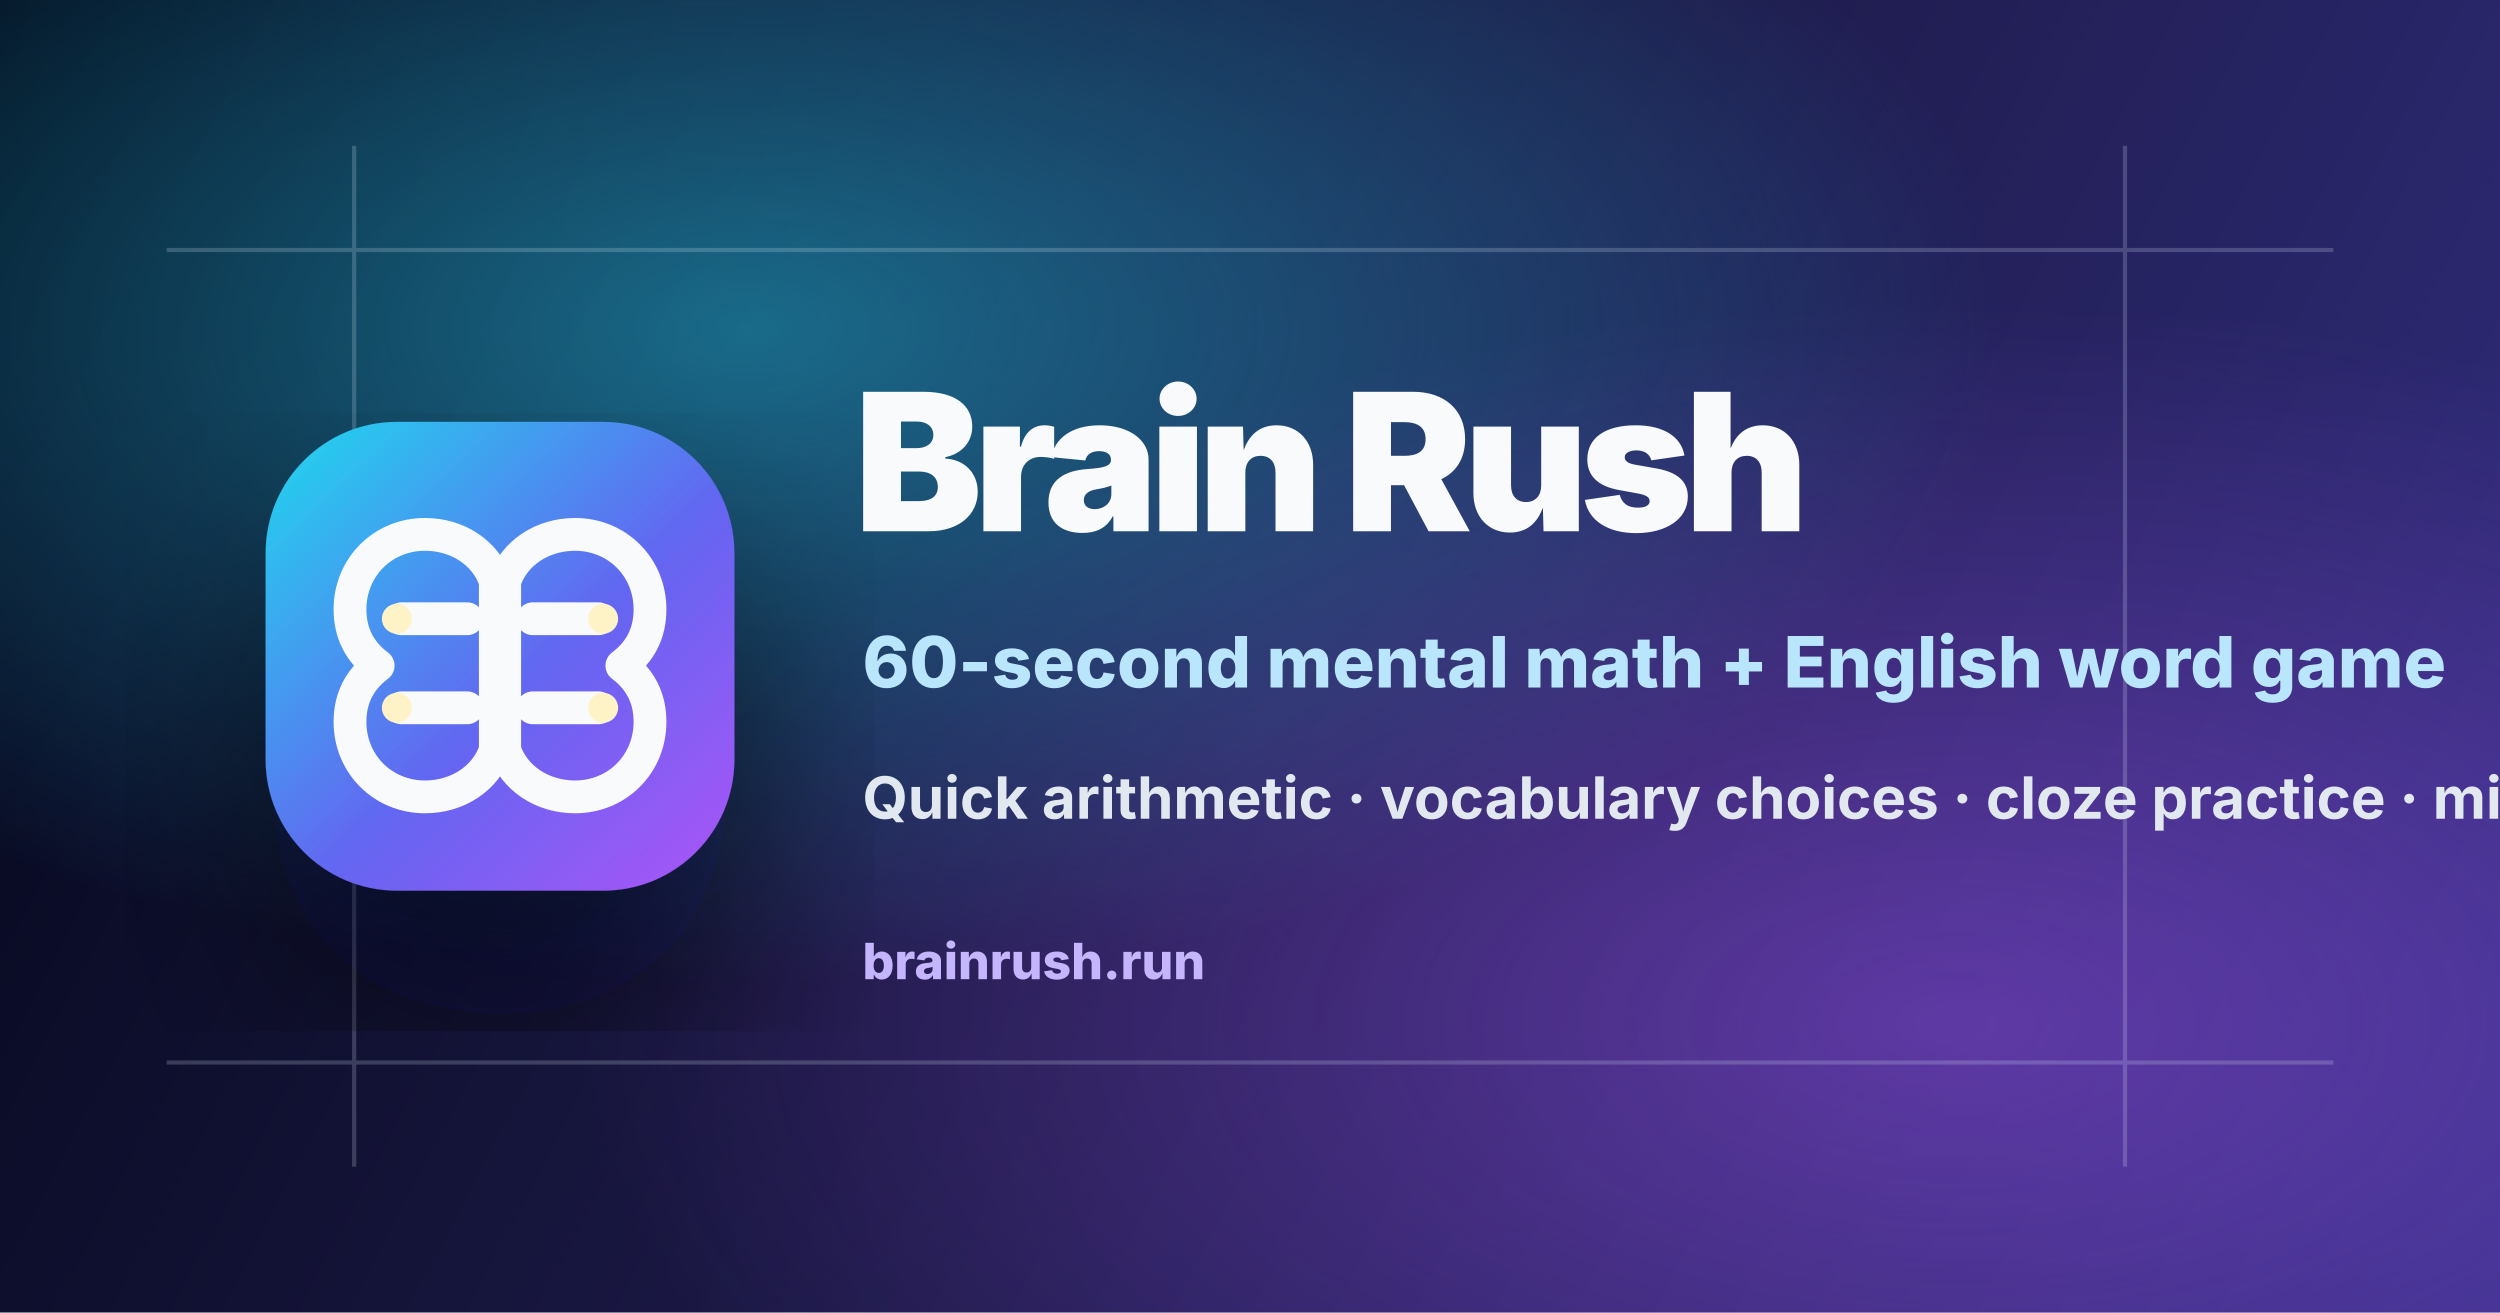
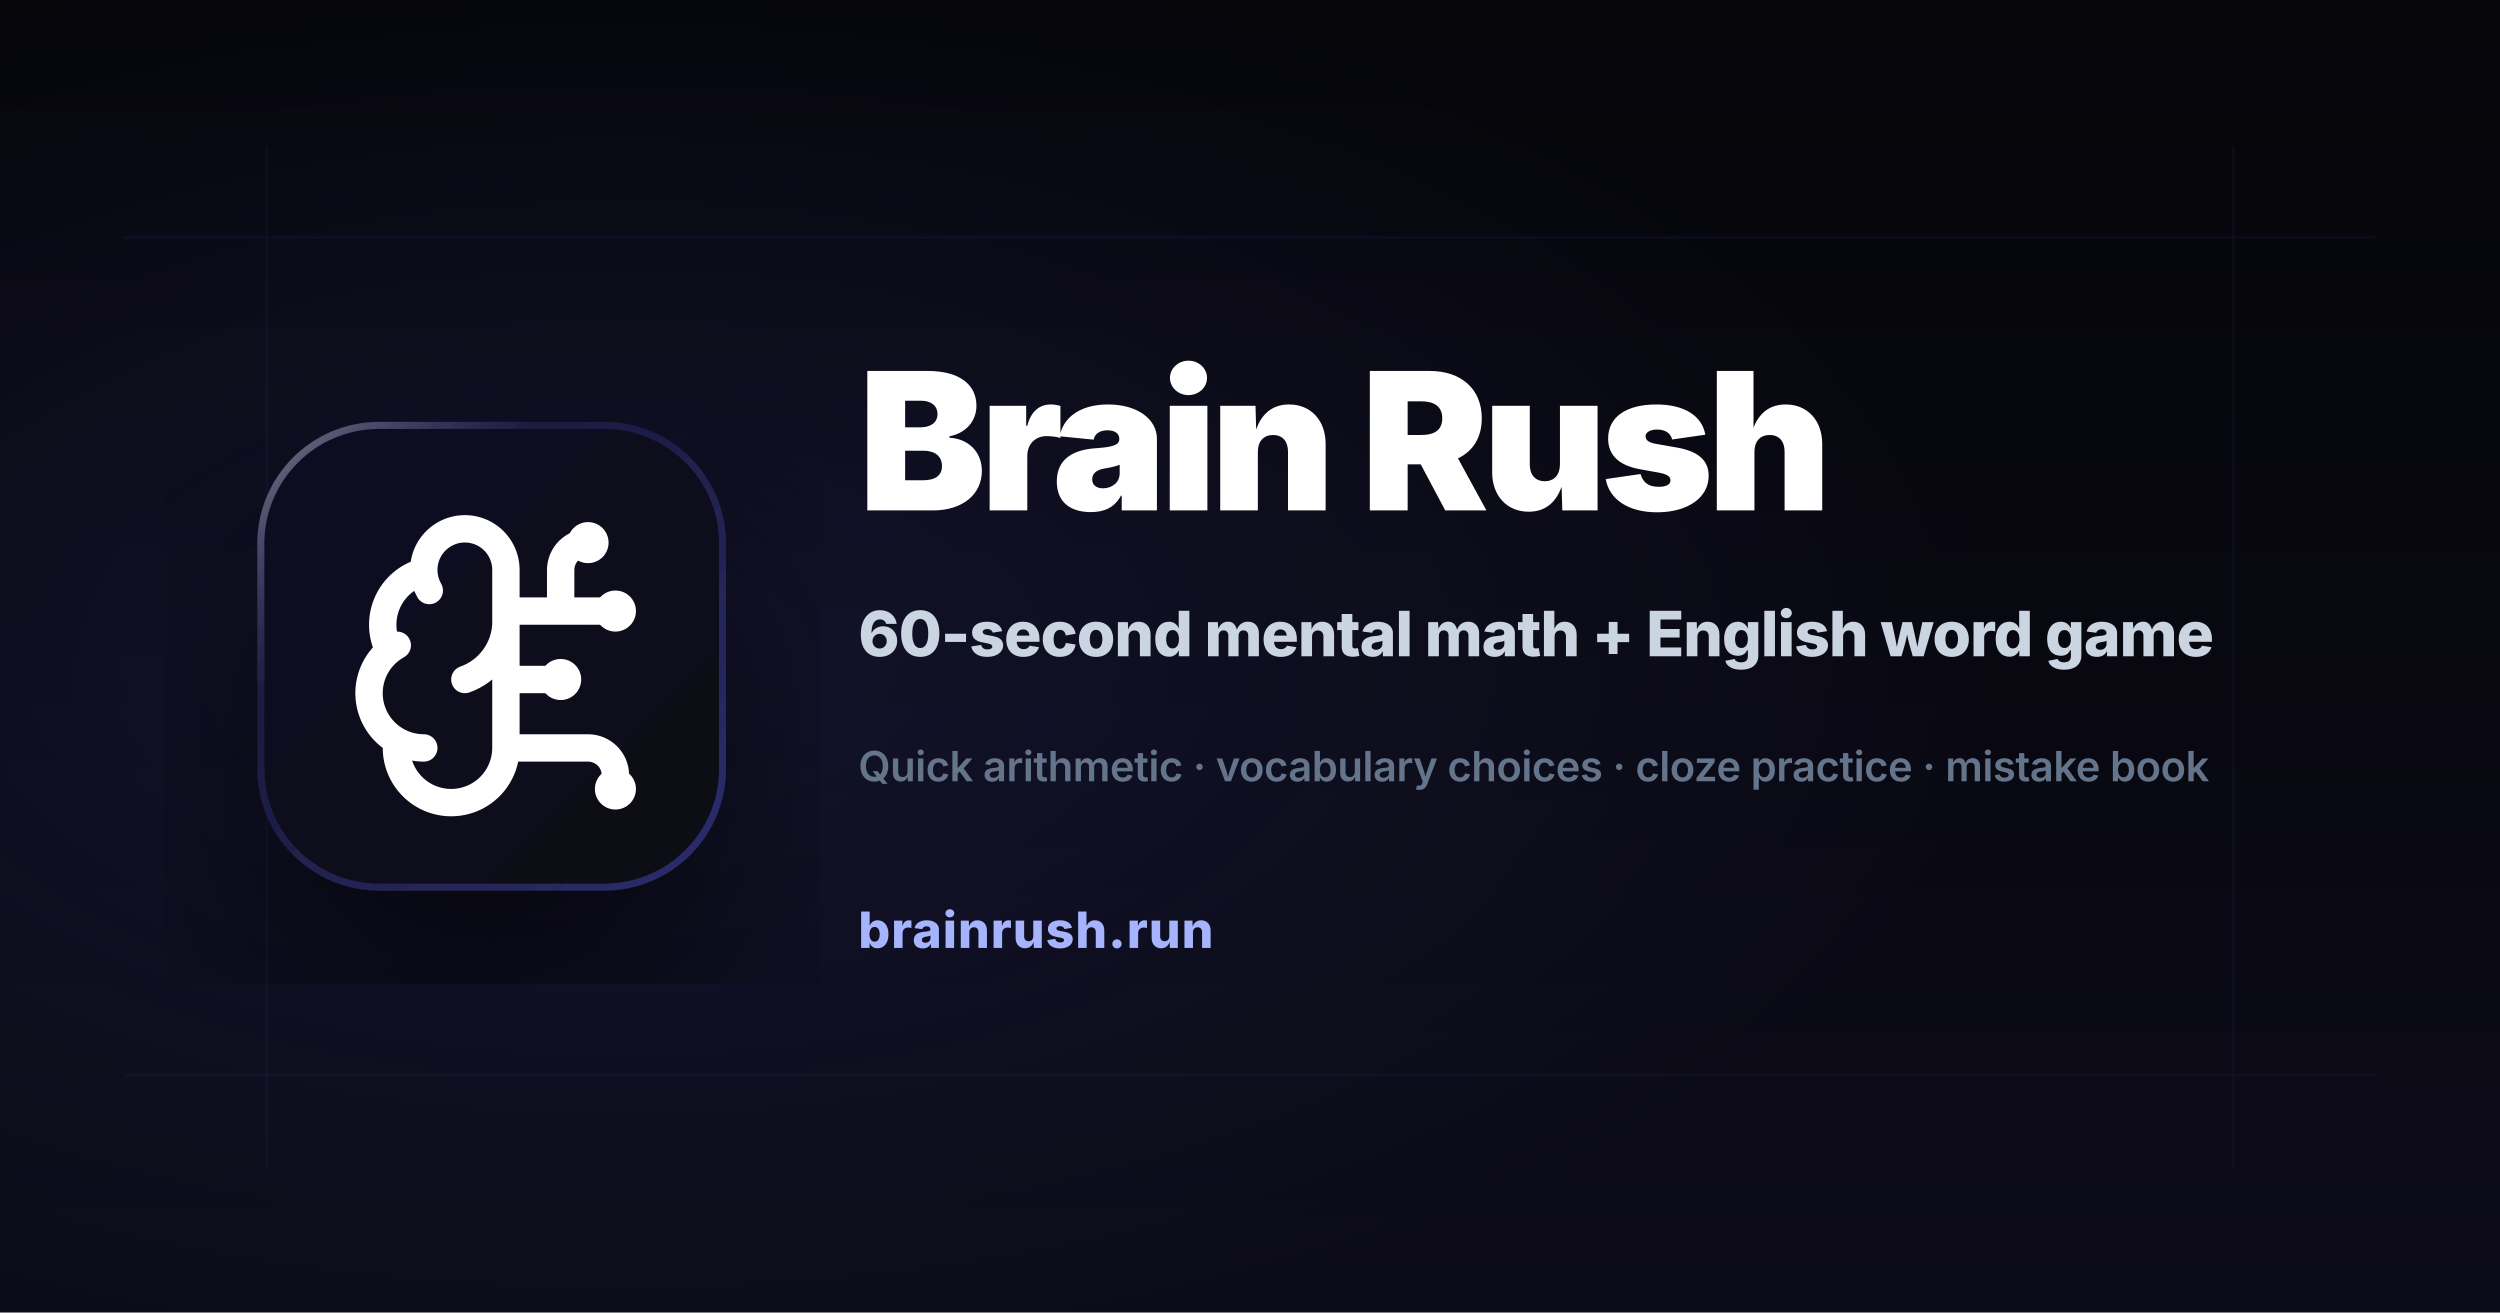
<svg xmlns="http://www.w3.org/2000/svg" width="1200" height="630" viewBox="0 0 1200 630" role="img" aria-labelledby="title desc">
  <defs>
-     <linearGradient id="bg" x1="0" y1="0" x2="1200" y2="630" gradientUnits="userSpaceOnUse">
-       <stop offset="0" stop-color="#020617" />
-       <stop offset="0.52" stop-color="#1e1b4b" />
-       <stop offset="1" stop-color="#312e81" />
+     <linearGradient id="darkBg" x1="0" y1="0" x2="0" y2="630" gradientUnits="userSpaceOnUse">
+       <stop offset="0" stop-color="#05050a" />
+       <stop offset="1" stop-color="#0c0b18" />
    </linearGradient>
-     <radialGradient id="glowA" cx="30%" cy="25%" r="50%">
-       <stop offset="0" stop-color="#22d3ee" stop-opacity="0.46" />
-       <stop offset="1" stop-color="#22d3ee" stop-opacity="0" />
+     <radialGradient id="subtleGlow" cx="25%" cy="50%" r="55%">
+       <stop offset="0" stop-color="#6366f1" stop-opacity="0.12" />
+       <stop offset="1" stop-color="#6366f1" stop-opacity="0" />
    </radialGradient>
-     <radialGradient id="glowB" cx="78%" cy="78%" r="55%">
-       <stop offset="0" stop-color="#a855f7" stop-opacity="0.42" />
-       <stop offset="1" stop-color="#a855f7" stop-opacity="0" />
-     </radialGradient>
-     <linearGradient id="icon" x1="18" y1="16" x2="110" y2="112" gradientUnits="userSpaceOnUse">
-       <stop offset="0" stop-color="#22d3ee" />
-       <stop offset="0.56" stop-color="#6366f1" />
-       <stop offset="1" stop-color="#a855f7" />
+     <linearGradient id="cardBg" x1="0" y1="0" x2="1" y2="1" gradientUnits="objectBoundingBox">
+       <stop offset="0" stop-color="#121026" />
+       <stop offset="1" stop-color="#090815" />
    </linearGradient>
-     <filter id="shadow" x="-30%" y="-30%" width="160%" height="160%">
-       <feDropShadow dx="0" dy="28" stdDeviation="24" flood-color="#020617" flood-opacity="0.55" />
+     <linearGradient id="refractiveBorder" x1="0" y1="0" x2="1" y2="1" gradientUnits="objectBoundingBox">
+       <stop offset="0" stop-color="#ffffff" stop-opacity="0.45" />
+       <stop offset="0.3" stop-color="#6366f1" stop-opacity="0.15" />
+       <stop offset="1" stop-color="#6366f1" stop-opacity="0.4" />
+     </linearGradient>
+     <filter id="premiumShadow" x="-20%" y="-20%" width="140%" height="140%">
+       <feDropShadow dx="0" dy="24" stdDeviation="28" flood-color="#000000" flood-opacity="0.65" />
    </filter>
  </defs>
-   <rect width="1200" height="630" fill="url(#bg)" />
-   <rect width="1200" height="630" fill="url(#glowA)" />
-   <rect width="1200" height="630" fill="url(#glowB)" />
-   <g opacity="0.2" fill="none" stroke="#e0f2fe" stroke-width="2">
-     <path d="M80 120h1040" />
-     <path d="M80 510h1040" />
-     <path d="M170 70v490" />
-     <path d="M1020 70v490" />
+   <rect width="1200" height="630" fill="url(#darkBg)" />
+   <rect width="1200" height="630" fill="url(#subtleGlow)" />
+   <g opacity="0.06" fill="none" stroke="#6366f1" stroke-width="1.2">
+     <path d="M60 114h1080" />
+     <path d="M60 516h1080" />
+     <path d="M128 70v490" />
+     <path d="M1072 70v490" />
  </g>
-   <g transform="translate(96 171) scale(2.25)" filter="url(#shadow)">
-     <rect x="14" y="14" width="100" height="100" rx="28" fill="url(#icon)" />
-     <g fill="none" stroke="#f8fafc" stroke-width="7" stroke-linecap="round" stroke-linejoin="round">
-       <path d="M48 38c-9 0-16 7-16 16 0 5 2 9 6 12-4 3-6 7-6 12 0 9 7 16 16 16 7 0 13-4 15-10V48c-2-6-8-10-15-10Z" />
-       <path d="M80 38c9 0 16 7 16 16 0 5-2 9-6 12 4 3 6 7 6 12 0 9-7 16-16 16-7 0-13-4-15-10V48c2-6 8-10 15-10Z" />
-       <path d="M64 48v36" />
-       <path d="M43 56h14" />
-       <path d="M71 56h14" />
-       <path d="M43 75h14" />
-       <path d="M71 75h14" />
-     </g>
-     <g fill="#fef3c7">
-       <circle cx="42" cy="56" r="3.2" />
-       <circle cx="86" cy="56" r="3.2" />
-       <circle cx="42" cy="75" r="3.2" />
-       <circle cx="86" cy="75" r="3.2" />
+   <g transform="translate(92 171) scale(2.25)" filter="url(#premiumShadow)">
+     <rect x="14" y="14" width="100" height="100" rx="26" fill="url(#cardBg)" />
+     <rect x="14.75" y="14.75" width="98.5" height="98.5" rx="25.25" fill="none" stroke="url(#refractiveBorder)" stroke-width="1.5" />
+     <g transform="translate(32 31) scale(2.92)">
+       <path d="M12 5a3 3 0 1 0-5.997.125 4 4 0 0 0-2.526 5.77 4 4 0 0 0 .556 6.588A4 4 0 1 0 12 18ZM9 13a4.5 4.5 0 0 0 3-4M6.003 5.125A3 3 0 0 0 6.401 6.5M3.477 10.896a4 4 0 0 1 .585-.396M6 18a4 4 0 0 1-1.967-.516M12 13h4M12 18h6a2 2 0 0 1 2 2v1M12 8h8M16 8V5a2 2 0 0 1 2-2" fill="none" stroke="#ffffff" stroke-width="2" stroke-linecap="round" stroke-linejoin="round" />
+       <circle cx="16" cy="13" r="1.5" fill="#ffffff" />
+       <circle cx="18" cy="3" r="1.5" fill="#ffffff" />
+       <circle cx="20" cy="21" r="1.5" fill="#ffffff" />
+       <circle cx="20" cy="8" r="1.5" fill="#ffffff" />
    </g>
  </g>
  <g font-family="Inter, ui-sans-serif, system-ui, -apple-system, BlinkMacSystemFont, 'Segoe UI', sans-serif">
-     <text x="410" y="255" fill="#f8fafc" font-size="92" font-weight="900" letter-spacing="-4">Brain Rush</text>
-     <text x="414" y="330" fill="#bae6fd" font-size="34" font-weight="800">60-second mental math + English word game</text>
-     <text x="414" y="393" fill="#e2e8f0" font-size="28" font-weight="650">Quick arithmetic · vocabulary choices · cloze practice · mistake book</text>
-     <text x="414" y="470" fill="#c4b5fd" font-size="24" font-weight="800">brainrush.run</text>
+     <text x="412" y="245" fill="#ffffff" font-size="92" font-weight="900" letter-spacing="-3">Brain Rush</text>
+     <text x="412" y="315" fill="#cbd5e1" font-size="30" font-weight="800" letter-spacing="-0.5">60-second mental math + English word game</text>
+     <text x="412" y="375" fill="#64748b" font-size="20" font-weight="600" letter-spacing="-0.2">Quick arithmetic · vocabulary choices · cloze practice · mistake book</text>
+     <text x="412" y="455" fill="#a5b4fc" font-size="24" font-weight="800" letter-spacing="0.5">brainrush.run</text>
  </g>
</svg>
